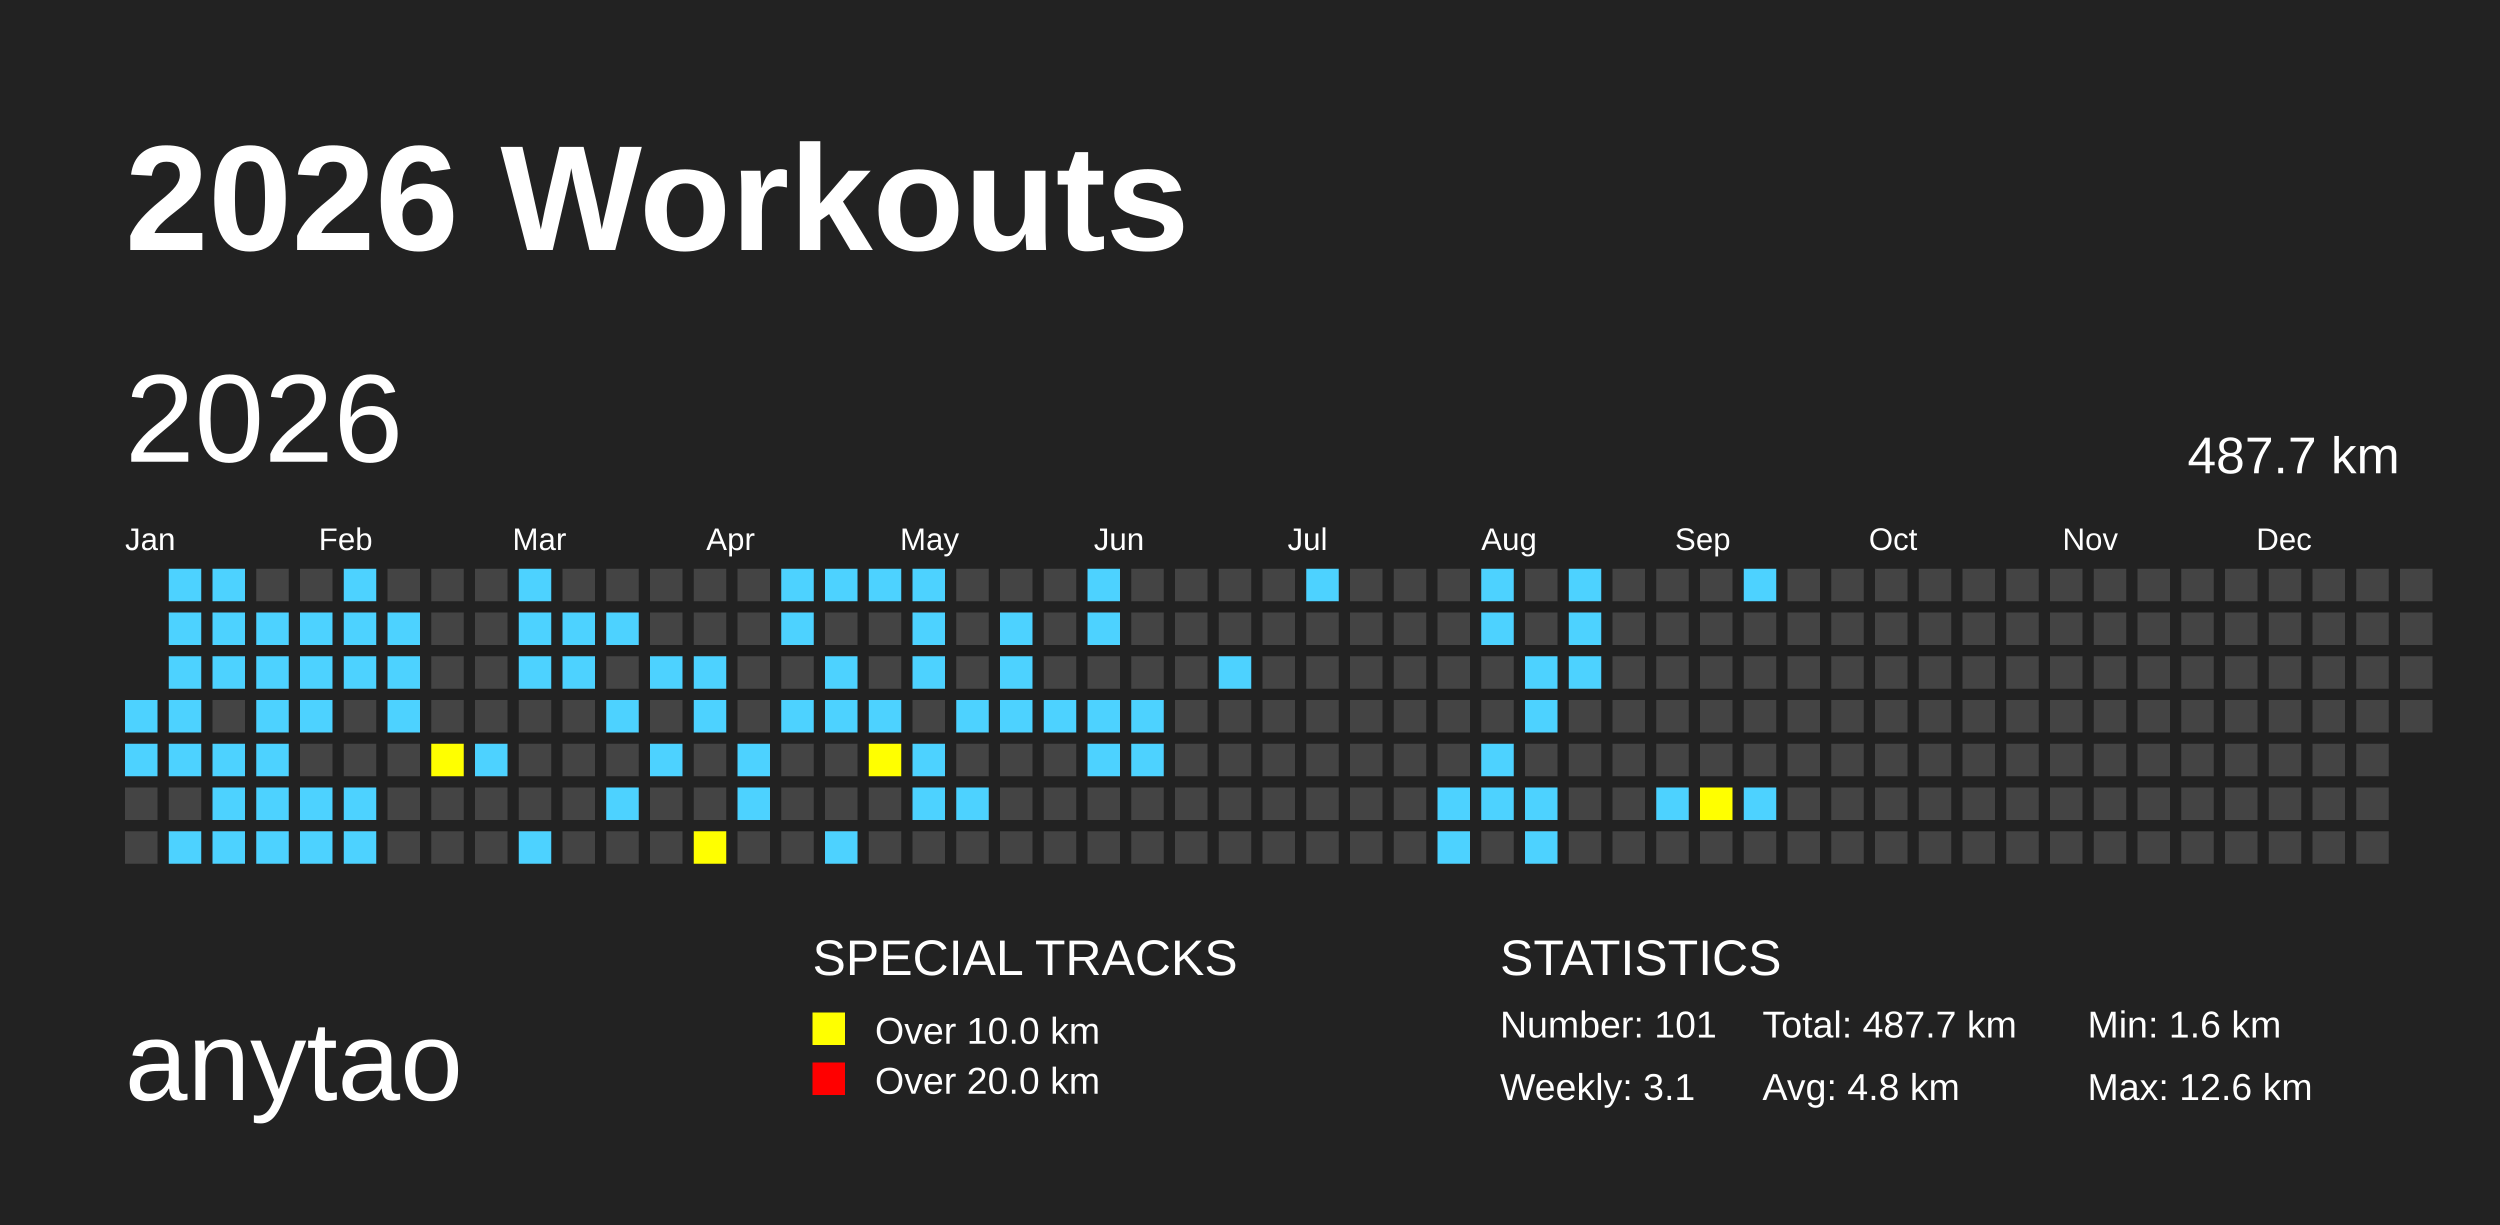
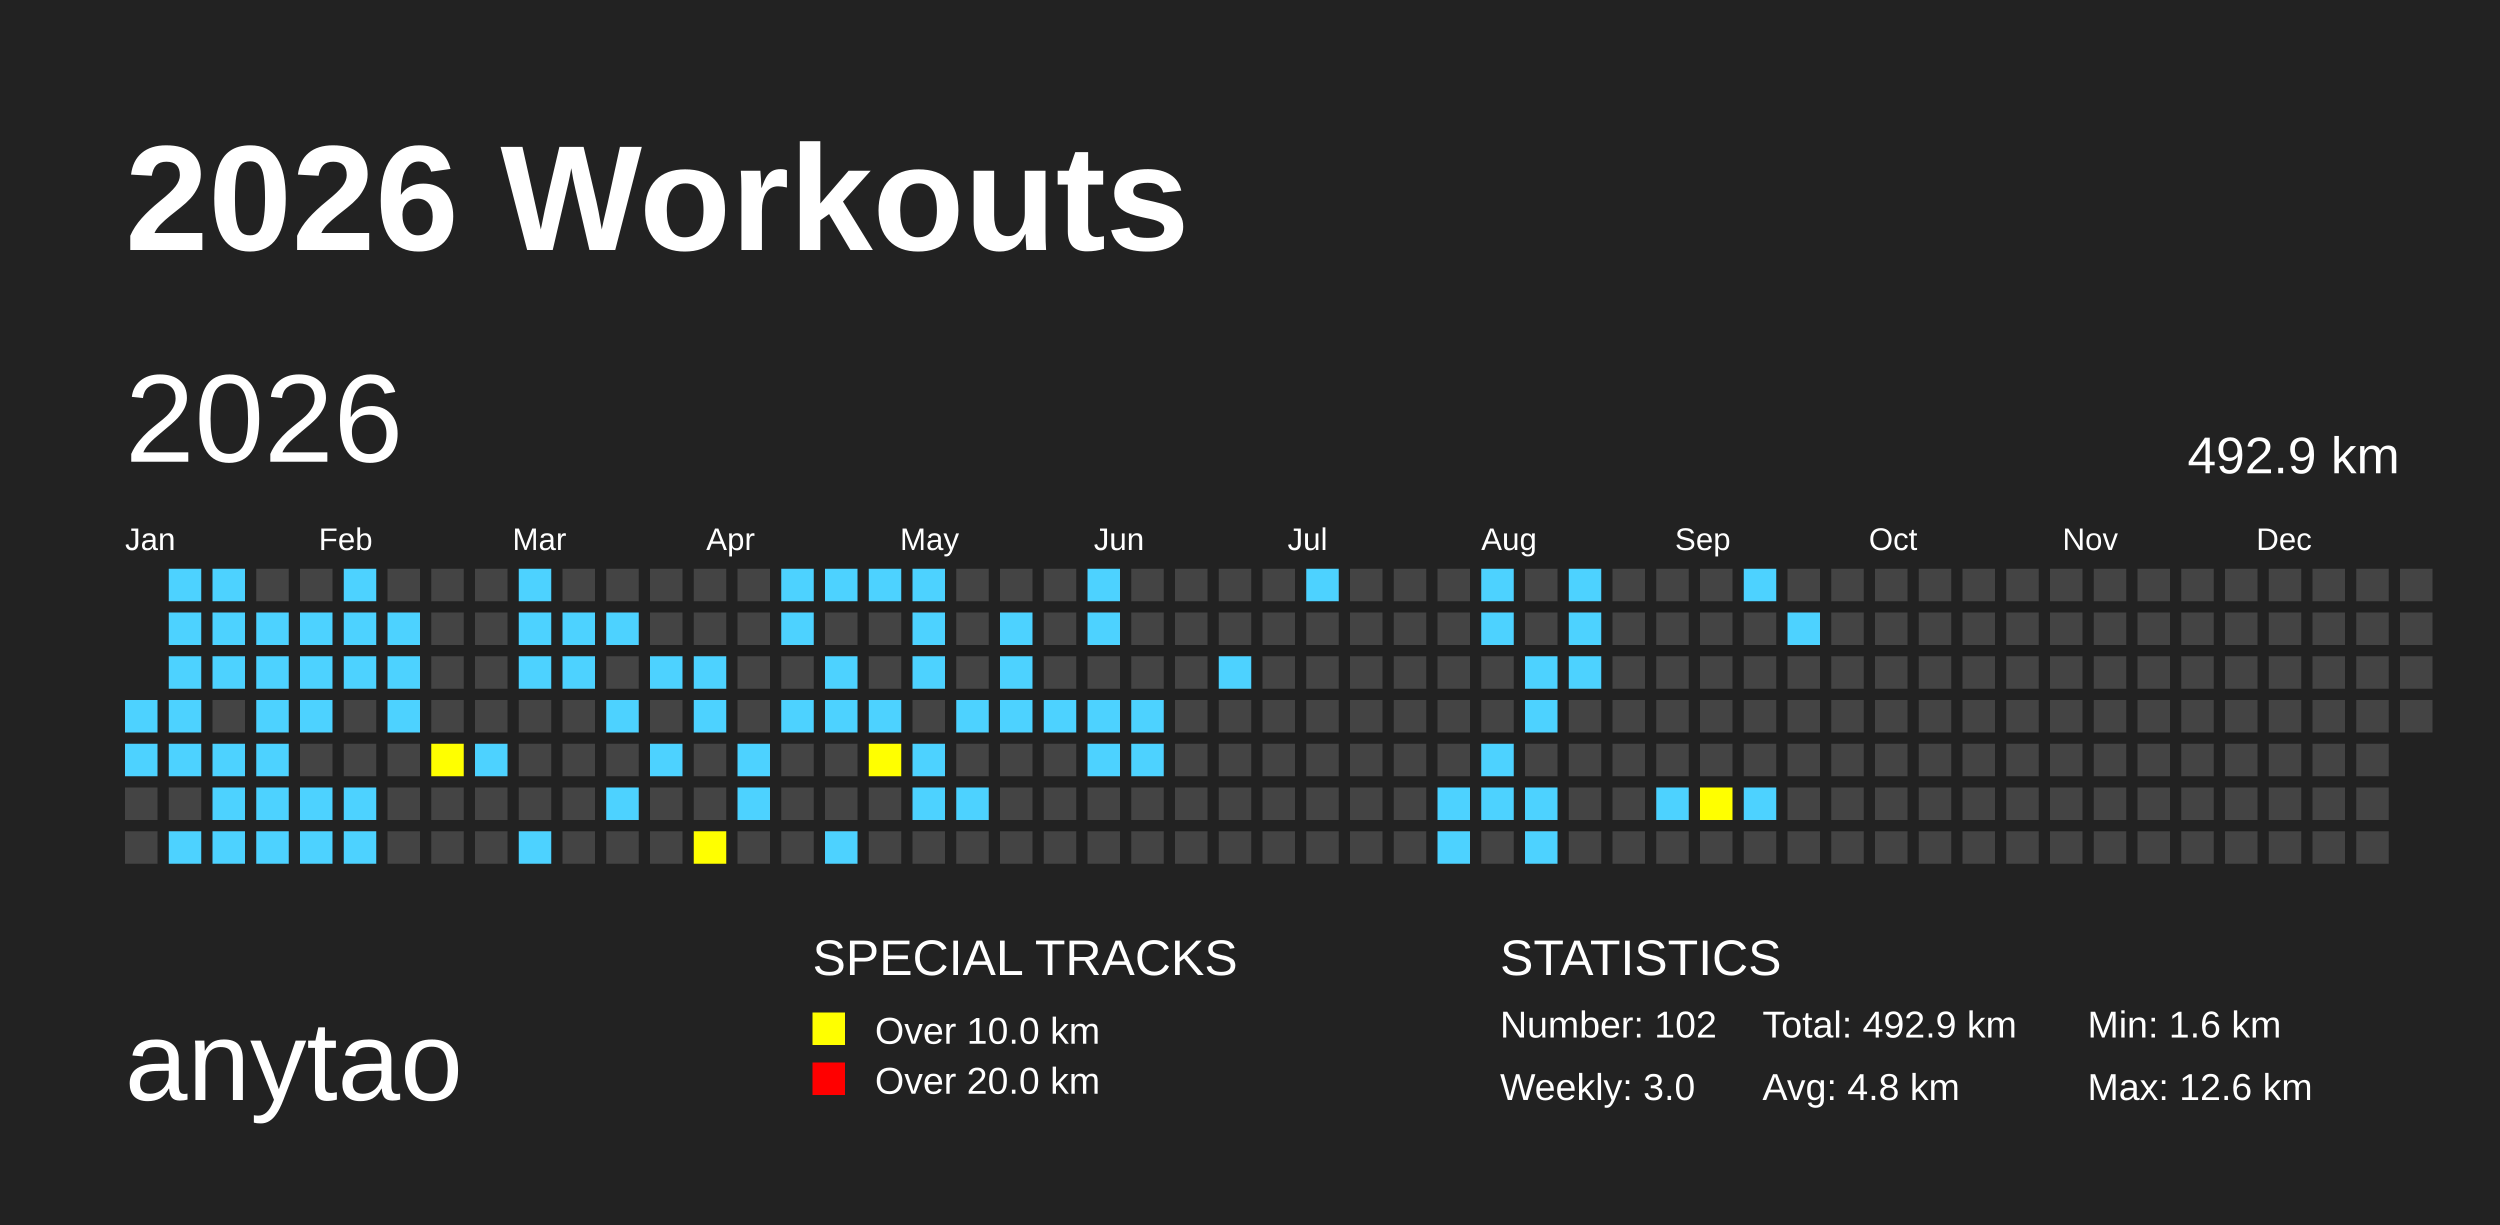
<svg xmlns="http://www.w3.org/2000/svg" baseProfile="full" height="98mm" version="1.1" viewBox="0,0,200,98" width="200mm">
  <defs>
    <pattern height="2" id="indoor-stripe" patternUnits="userSpaceOnUse" width="2">
      <line stroke="white" stroke-opacity="0.45" stroke-width="0.5" x1="0" x2="2" y1="2" y2="0" />
    </pattern>
  </defs>
  <rect fill="#222222" height="98" width="200" x="0" y="0" />
  <text fill="#FFFFFF" style="font-size:12px; font-family:Arial; font-weight:bold;" x="10" y="20">2026 Workouts</text>
  <text fill="#FFFFFF" style="font-size:9px; font-family:Arial" x="10" y="88">anytao</text>
  <text fill="#FFFFFF" style="font-size:4px; font-family:Arial" x="65" y="78">SPECIAL TRACKS</text>
  <rect fill="yellow" height="2.6" width="2.6" x="65" y="81" />
  <text fill="#FFFFFF" style="font-size:3px; font-family:Arial" x="70" y="83.5">Over 10.0 km</text>
  <rect fill="red" height="2.6" width="2.6" x="65" y="85" />
  <text fill="#FFFFFF" style="font-size:3px; font-family:Arial" x="70" y="87.5">Over 20.0 km</text>
  <text fill="#FFFFFF" style="font-size:4px; font-family:Arial" x="120" y="78">STATISTICS</text>
-   <text fill="#FFFFFF" style="font-size:3px; font-family:Arial" x="120" y="83">Number: 101</text>
-   <text fill="#FFFFFF" style="font-size:3px; font-family:Arial" x="120" y="88">Weekly: 3.1</text>
-   <text fill="#FFFFFF" style="font-size:3px; font-family:Arial" x="141" y="83">Total: 487.7 km</text>
+   <text fill="#FFFFFF" style="font-size:3px; font-family:Arial" x="120" y="83">Number: 102</text>
+   <text fill="#FFFFFF" style="font-size:3px; font-family:Arial" x="120" y="88">Weekly: 3.0</text>
+   <text fill="#FFFFFF" style="font-size:3px; font-family:Arial" x="141" y="83">Total: 492.9 km</text>
  <text fill="#FFFFFF" style="font-size:3px; font-family:Arial" x="141" y="88">Avg: 4.8 km</text>
  <text fill="#FFFFFF" style="font-size:3px; font-family:Arial" x="167" y="83">Min: 1.6 km</text>
  <text fill="#FFFFFF" style="font-size:3px; font-family:Arial" x="167" y="88">Max: 12.6 km</text>
  <text dominant-baseline="hanging" fill="#FFFFFF" style="font-size:10.0px; font-family:Arial;" x="10" y="30">2026</text>
-   <text dominant-baseline="hanging" fill="#FFFFFF" style="font-size:4.125px; font-family:Arial;" x="175" y="35">487.7 km</text>
+   <text dominant-baseline="hanging" fill="#FFFFFF" style="font-size:4.125px; font-family:Arial;" x="175" y="35">492.9 km</text>
  <text fill="#FFFFFF" style="font-size:2.5px; font-family:Arial" x="10.0" y="44">Jan</text>
  <text fill="#FFFFFF" style="font-size:2.5px; font-family:Arial" x="25.5" y="44">Feb</text>
  <text fill="#FFFFFF" style="font-size:2.5px; font-family:Arial" x="41.0" y="44">Mar</text>
  <text fill="#FFFFFF" style="font-size:2.5px; font-family:Arial" x="56.5" y="44">Apr</text>
  <text fill="#FFFFFF" style="font-size:2.5px; font-family:Arial" x="72.0" y="44">May</text>
  <text fill="#FFFFFF" style="font-size:2.5px; font-family:Arial" x="87.5" y="44">Jun</text>
  <text fill="#FFFFFF" style="font-size:2.5px; font-family:Arial" x="103.0" y="44">Jul</text>
  <text fill="#FFFFFF" style="font-size:2.5px; font-family:Arial" x="118.5" y="44">Aug</text>
  <text fill="#FFFFFF" style="font-size:2.5px; font-family:Arial" x="134.0" y="44">Sep</text>
  <text fill="#FFFFFF" style="font-size:2.5px; font-family:Arial" x="149.5" y="44">Oct</text>
  <text fill="#FFFFFF" style="font-size:2.5px; font-family:Arial" x="165.0" y="44">Nov</text>
  <text fill="#FFFFFF" style="font-size:2.5px; font-family:Arial" x="180.5" y="44">Dec</text>
  <rect fill="#4DD2FF" height="2.6" width="2.6" x="10.0" y="56.0" />
  <rect fill="#4DD2FF" height="2.6" width="2.6" x="10.0" y="59.5" />
  <rect fill="#444444" height="2.6" width="2.6" x="10.0" y="63.0" />
  <rect fill="#444444" height="2.6" width="2.6" x="10.0" y="66.5" />
  <rect fill="#4DD2FF" height="2.6" width="2.6" x="13.5" y="45.5" />
  <rect fill="#4DD2FF" height="2.6" width="2.6" x="13.5" y="49.0" />
  <rect fill="#4DD2FF" height="2.6" width="2.6" x="13.5" y="52.5" />
  <rect fill="#4DD2FF" height="2.6" width="2.6" x="13.5" y="56.0" />
  <rect fill="#4DD2FF" height="2.6" width="2.6" x="13.5" y="59.5" />
  <rect fill="#444444" height="2.6" width="2.6" x="13.5" y="63.0" />
  <rect fill="#4DD2FF" height="2.6" width="2.6" x="13.5" y="66.5" />
  <rect fill="#4DD2FF" height="2.6" width="2.6" x="17.0" y="45.5" />
  <rect fill="#4DD2FF" height="2.6" width="2.6" x="17.0" y="49.0" />
  <rect fill="#4DD2FF" height="2.6" width="2.6" x="17.0" y="52.5" />
  <rect fill="#444444" height="2.6" width="2.6" x="17.0" y="56.0" />
  <rect fill="#4DD2FF" height="2.6" width="2.6" x="17.0" y="59.5" />
  <rect fill="#4DD2FF" height="2.6" width="2.6" x="17.0" y="63.0" />
  <rect fill="#4DD2FF" height="2.6" width="2.6" x="17.0" y="66.5" />
  <rect fill="#444444" height="2.6" width="2.6" x="20.5" y="45.5" />
  <rect fill="#4DD2FF" height="2.6" width="2.6" x="20.5" y="49.0" />
  <rect fill="#4DD2FF" height="2.6" width="2.6" x="20.5" y="52.5" />
  <rect fill="#4DD2FF" height="2.6" width="2.6" x="20.5" y="56.0" />
  <rect fill="#4DD2FF" height="2.6" width="2.6" x="20.5" y="59.5" />
  <rect fill="#4DD2FF" height="2.6" width="2.6" x="20.5" y="63.0" />
  <rect fill="#4DD2FF" height="2.6" width="2.6" x="20.5" y="66.5" />
  <rect fill="#444444" height="2.6" width="2.6" x="24.0" y="45.5" />
  <rect fill="#4DD2FF" height="2.6" width="2.6" x="24.0" y="49.0" />
  <rect fill="#4DD2FF" height="2.6" width="2.6" x="24.0" y="52.5" />
  <rect fill="#4DD2FF" height="2.6" width="2.6" x="24.0" y="56.0" />
  <rect fill="#444444" height="2.6" width="2.6" x="24.0" y="59.5" />
  <rect fill="#4DD2FF" height="2.6" width="2.6" x="24.0" y="63.0" />
  <rect fill="#4DD2FF" height="2.6" width="2.6" x="24.0" y="66.5" />
  <rect fill="#4DD2FF" height="2.6" width="2.6" x="27.5" y="45.5" />
  <rect fill="#4DD2FF" height="2.6" width="2.6" x="27.5" y="49.0" />
  <rect fill="#4DD2FF" height="2.6" width="2.6" x="27.5" y="52.5" />
  <rect fill="#444444" height="2.6" width="2.6" x="27.5" y="56.0" />
  <rect fill="#444444" height="2.6" width="2.6" x="27.5" y="59.5" />
  <rect fill="#4DD2FF" height="2.6" width="2.6" x="27.5" y="63.0" />
  <rect fill="#4DD2FF" height="2.6" width="2.6" x="27.5" y="66.5" />
  <rect fill="#444444" height="2.6" width="2.6" x="31.0" y="45.5" />
  <rect fill="#4DD2FF" height="2.6" width="2.6" x="31.0" y="49.0" />
  <rect fill="#4DD2FF" height="2.6" width="2.6" x="31.0" y="52.5" />
  <rect fill="#4DD2FF" height="2.6" width="2.6" x="31.0" y="56.0" />
  <rect fill="#444444" height="2.6" width="2.6" x="31.0" y="59.5" />
  <rect fill="#444444" height="2.6" width="2.6" x="31.0" y="63.0" />
  <rect fill="#444444" height="2.6" width="2.6" x="31.0" y="66.5" />
  <rect fill="#444444" height="2.6" width="2.6" x="34.5" y="45.5" />
  <rect fill="#444444" height="2.6" width="2.6" x="34.5" y="49.0" />
  <rect fill="#444444" height="2.6" width="2.6" x="34.5" y="52.5" />
  <rect fill="#444444" height="2.6" width="2.6" x="34.5" y="56.0" />
  <rect fill="yellow" height="2.6" width="2.6" x="34.5" y="59.5" />
  <rect fill="#444444" height="2.6" width="2.6" x="34.5" y="63.0" />
  <rect fill="#444444" height="2.6" width="2.6" x="34.5" y="66.5" />
  <rect fill="#444444" height="2.6" width="2.6" x="38.0" y="45.5" />
  <rect fill="#444444" height="2.6" width="2.6" x="38.0" y="49.0" />
  <rect fill="#444444" height="2.6" width="2.6" x="38.0" y="52.5" />
  <rect fill="#444444" height="2.6" width="2.6" x="38.0" y="56.0" />
  <rect fill="#4DD2FF" height="2.6" width="2.6" x="38.0" y="59.5" />
  <rect fill="#444444" height="2.6" width="2.6" x="38.0" y="63.0" />
  <rect fill="#444444" height="2.6" width="2.6" x="38.0" y="66.5" />
  <rect fill="#4DD2FF" height="2.6" width="2.6" x="41.5" y="45.5" />
  <rect fill="#4DD2FF" height="2.6" width="2.6" x="41.5" y="49.0" />
  <rect fill="#4DD2FF" height="2.6" width="2.6" x="41.5" y="52.5" />
  <rect fill="#444444" height="2.6" width="2.6" x="41.5" y="56.0" />
  <rect fill="#444444" height="2.6" width="2.6" x="41.5" y="59.5" />
  <rect fill="#444444" height="2.6" width="2.6" x="41.5" y="63.0" />
  <rect fill="#4DD2FF" height="2.6" width="2.6" x="41.5" y="66.5" />
  <rect fill="#444444" height="2.6" width="2.6" x="45.0" y="45.5" />
  <rect fill="#4DD2FF" height="2.6" width="2.6" x="45.0" y="49.0" />
  <rect fill="#4DD2FF" height="2.6" width="2.6" x="45.0" y="52.5" />
  <rect fill="#444444" height="2.6" width="2.6" x="45.0" y="56.0" />
  <rect fill="#444444" height="2.6" width="2.6" x="45.0" y="59.5" />
  <rect fill="#444444" height="2.6" width="2.6" x="45.0" y="63.0" />
  <rect fill="#444444" height="2.6" width="2.6" x="45.0" y="66.5" />
  <rect fill="#444444" height="2.6" width="2.6" x="48.5" y="45.5" />
  <rect fill="#4DD2FF" height="2.6" width="2.6" x="48.5" y="49.0" />
  <rect fill="#444444" height="2.6" width="2.6" x="48.5" y="52.5" />
  <rect fill="#4DD2FF" height="2.6" width="2.6" x="48.5" y="56.0" />
  <rect fill="#444444" height="2.6" width="2.6" x="48.5" y="59.5" />
  <rect fill="#4DD2FF" height="2.6" width="2.6" x="48.5" y="63.0" />
  <rect fill="#444444" height="2.6" width="2.6" x="48.5" y="66.5" />
  <rect fill="#444444" height="2.6" width="2.6" x="52.0" y="45.5" />
  <rect fill="#444444" height="2.6" width="2.6" x="52.0" y="49.0" />
  <rect fill="#4DD2FF" height="2.6" width="2.6" x="52.0" y="52.5" />
  <rect fill="#444444" height="2.6" width="2.6" x="52.0" y="56.0" />
  <rect fill="#4DD2FF" height="2.6" width="2.6" x="52.0" y="59.5" />
  <rect fill="#444444" height="2.6" width="2.6" x="52.0" y="63.0" />
  <rect fill="#444444" height="2.6" width="2.6" x="52.0" y="66.5" />
  <rect fill="#444444" height="2.6" width="2.6" x="55.5" y="45.5" />
  <rect fill="#444444" height="2.6" width="2.6" x="55.5" y="49.0" />
  <rect fill="#4DD2FF" height="2.6" width="2.6" x="55.5" y="52.5" />
  <rect fill="#4DD2FF" height="2.6" width="2.6" x="55.5" y="56.0" />
  <rect fill="#444444" height="2.6" width="2.6" x="55.5" y="59.5" />
  <rect fill="#444444" height="2.6" width="2.6" x="55.5" y="63.0" />
  <rect fill="yellow" height="2.6" width="2.6" x="55.5" y="66.5" />
  <rect fill="#444444" height="2.6" width="2.6" x="59.0" y="45.5" />
  <rect fill="#444444" height="2.6" width="2.6" x="59.0" y="49.0" />
  <rect fill="#444444" height="2.6" width="2.6" x="59.0" y="52.5" />
  <rect fill="#444444" height="2.6" width="2.6" x="59.0" y="56.0" />
  <rect fill="#4DD2FF" height="2.6" width="2.6" x="59.0" y="59.5" />
  <rect fill="#4DD2FF" height="2.6" width="2.6" x="59.0" y="63.0" />
  <rect fill="#444444" height="2.6" width="2.6" x="59.0" y="66.5" />
  <rect fill="#4DD2FF" height="2.6" width="2.6" x="62.5" y="45.5" />
  <rect fill="#4DD2FF" height="2.6" width="2.6" x="62.5" y="49.0" />
  <rect fill="#444444" height="2.6" width="2.6" x="62.5" y="52.5" />
  <rect fill="#4DD2FF" height="2.6" width="2.6" x="62.5" y="56.0" />
  <rect fill="#444444" height="2.6" width="2.6" x="62.5" y="59.5" />
  <rect fill="#444444" height="2.6" width="2.6" x="62.5" y="63.0" />
  <rect fill="#444444" height="2.6" width="2.6" x="62.5" y="66.5" />
  <rect fill="#4DD2FF" height="2.6" width="2.6" x="66.0" y="45.5" />
  <rect fill="#444444" height="2.6" width="2.6" x="66.0" y="49.0" />
  <rect fill="#4DD2FF" height="2.6" width="2.6" x="66.0" y="52.5" />
  <rect fill="#4DD2FF" height="2.6" width="2.6" x="66.0" y="56.0" />
  <rect fill="#444444" height="2.6" width="2.6" x="66.0" y="59.5" />
  <rect fill="#444444" height="2.6" width="2.6" x="66.0" y="63.0" />
  <rect fill="#4DD2FF" height="2.6" width="2.6" x="66.0" y="66.5" />
  <rect fill="#4DD2FF" height="2.6" width="2.6" x="69.5" y="45.5" />
  <rect fill="#444444" height="2.6" width="2.6" x="69.5" y="49.0" />
  <rect fill="#444444" height="2.6" width="2.6" x="69.5" y="52.5" />
  <rect fill="#4DD2FF" height="2.6" width="2.6" x="69.5" y="56.0" />
  <rect fill="yellow" height="2.6" width="2.6" x="69.5" y="59.5" />
  <rect fill="#444444" height="2.6" width="2.6" x="69.5" y="63.0" />
  <rect fill="#444444" height="2.6" width="2.6" x="69.5" y="66.5" />
  <rect fill="#4DD2FF" height="2.6" width="2.6" x="73.0" y="45.5" />
  <rect fill="#4DD2FF" height="2.6" width="2.6" x="73.0" y="49.0" />
  <rect fill="#4DD2FF" height="2.6" width="2.6" x="73.0" y="52.5" />
  <rect fill="#444444" height="2.6" width="2.6" x="73.0" y="56.0" />
  <rect fill="#4DD2FF" height="2.6" width="2.6" x="73.0" y="59.5" />
  <rect fill="#4DD2FF" height="2.6" width="2.6" x="73.0" y="63.0" />
  <rect fill="#444444" height="2.6" width="2.6" x="73.0" y="66.5" />
  <rect fill="#444444" height="2.6" width="2.6" x="76.5" y="45.5" />
  <rect fill="#444444" height="2.6" width="2.6" x="76.5" y="49.0" />
  <rect fill="#444444" height="2.6" width="2.6" x="76.5" y="52.5" />
  <rect fill="#4DD2FF" height="2.6" width="2.6" x="76.5" y="56.0" />
  <rect fill="#444444" height="2.6" width="2.6" x="76.5" y="59.5" />
  <rect fill="#4DD2FF" height="2.6" width="2.6" x="76.5" y="63.0" />
  <rect fill="#444444" height="2.6" width="2.6" x="76.5" y="66.5" />
  <rect fill="#444444" height="2.6" width="2.6" x="80.0" y="45.5" />
  <rect fill="#4DD2FF" height="2.6" width="2.6" x="80.0" y="49.0" />
  <rect fill="#4DD2FF" height="2.6" width="2.6" x="80.0" y="52.5" />
  <rect fill="#4DD2FF" height="2.6" width="2.6" x="80.0" y="56.0" />
  <rect fill="#444444" height="2.6" width="2.6" x="80.0" y="59.5" />
  <rect fill="#444444" height="2.6" width="2.6" x="80.0" y="63.0" />
  <rect fill="#444444" height="2.6" width="2.6" x="80.0" y="66.5" />
  <rect fill="#444444" height="2.6" width="2.6" x="83.5" y="45.5" />
  <rect fill="#444444" height="2.6" width="2.6" x="83.5" y="49.0" />
  <rect fill="#444444" height="2.6" width="2.6" x="83.5" y="52.5" />
  <rect fill="#4DD2FF" height="2.6" width="2.6" x="83.5" y="56.0" />
  <rect fill="#444444" height="2.6" width="2.6" x="83.5" y="59.5" />
  <rect fill="#444444" height="2.6" width="2.6" x="83.5" y="63.0" />
  <rect fill="#444444" height="2.6" width="2.6" x="83.5" y="66.5" />
  <rect fill="#4DD2FF" height="2.6" width="2.6" x="87.0" y="45.5" />
  <rect fill="#4DD2FF" height="2.6" width="2.6" x="87.0" y="49.0" />
  <rect fill="#444444" height="2.6" width="2.6" x="87.0" y="52.5" />
  <rect fill="#4DD2FF" height="2.6" width="2.6" x="87.0" y="56.0" />
  <rect fill="#4DD2FF" height="2.6" width="2.6" x="87.0" y="59.5" />
  <rect fill="#444444" height="2.6" width="2.6" x="87.0" y="63.0" />
  <rect fill="#444444" height="2.6" width="2.6" x="87.0" y="66.5" />
  <rect fill="#444444" height="2.6" width="2.6" x="90.5" y="45.5" />
  <rect fill="#444444" height="2.6" width="2.6" x="90.5" y="49.0" />
  <rect fill="#444444" height="2.6" width="2.6" x="90.5" y="52.5" />
  <rect fill="#4DD2FF" height="2.6" width="2.6" x="90.5" y="56.0" />
  <rect fill="#4DD2FF" height="2.6" width="2.6" x="90.5" y="59.5" />
  <rect fill="#444444" height="2.6" width="2.6" x="90.5" y="63.0" />
  <rect fill="#444444" height="2.6" width="2.6" x="90.5" y="66.5" />
  <rect fill="#444444" height="2.6" width="2.6" x="94.0" y="45.5" />
  <rect fill="#444444" height="2.6" width="2.6" x="94.0" y="49.0" />
  <rect fill="#444444" height="2.6" width="2.6" x="94.0" y="52.5" />
  <rect fill="#444444" height="2.6" width="2.6" x="94.0" y="56.0" />
  <rect fill="#444444" height="2.6" width="2.6" x="94.0" y="59.5" />
  <rect fill="#444444" height="2.6" width="2.6" x="94.0" y="63.0" />
  <rect fill="#444444" height="2.6" width="2.6" x="94.0" y="66.5" />
  <rect fill="#444444" height="2.6" width="2.6" x="97.5" y="45.5" />
  <rect fill="#444444" height="2.6" width="2.6" x="97.5" y="49.0" />
  <rect fill="#4DD2FF" height="2.6" width="2.6" x="97.5" y="52.5" />
  <rect fill="#444444" height="2.6" width="2.6" x="97.5" y="56.0" />
  <rect fill="#444444" height="2.6" width="2.6" x="97.5" y="59.5" />
  <rect fill="#444444" height="2.6" width="2.6" x="97.5" y="63.0" />
  <rect fill="#444444" height="2.6" width="2.6" x="97.5" y="66.5" />
  <rect fill="#444444" height="2.6" width="2.6" x="101.0" y="45.5" />
  <rect fill="#444444" height="2.6" width="2.6" x="101.0" y="49.0" />
  <rect fill="#444444" height="2.6" width="2.6" x="101.0" y="52.5" />
  <rect fill="#444444" height="2.6" width="2.6" x="101.0" y="56.0" />
  <rect fill="#444444" height="2.6" width="2.6" x="101.0" y="59.5" />
  <rect fill="#444444" height="2.6" width="2.6" x="101.0" y="63.0" />
  <rect fill="#444444" height="2.6" width="2.6" x="101.0" y="66.5" />
  <rect fill="#4DD2FF" height="2.6" width="2.6" x="104.5" y="45.5" />
  <rect fill="#444444" height="2.6" width="2.6" x="104.5" y="49.0" />
  <rect fill="#444444" height="2.6" width="2.6" x="104.5" y="52.5" />
  <rect fill="#444444" height="2.6" width="2.6" x="104.5" y="56.0" />
  <rect fill="#444444" height="2.6" width="2.6" x="104.5" y="59.5" />
  <rect fill="#444444" height="2.6" width="2.6" x="104.5" y="63.0" />
  <rect fill="#444444" height="2.6" width="2.6" x="104.5" y="66.5" />
  <rect fill="#444444" height="2.6" width="2.6" x="108.0" y="45.5" />
  <rect fill="#444444" height="2.6" width="2.6" x="108.0" y="49.0" />
  <rect fill="#444444" height="2.6" width="2.6" x="108.0" y="52.5" />
  <rect fill="#444444" height="2.6" width="2.6" x="108.0" y="56.0" />
  <rect fill="#444444" height="2.6" width="2.6" x="108.0" y="59.5" />
  <rect fill="#444444" height="2.6" width="2.6" x="108.0" y="63.0" />
  <rect fill="#444444" height="2.6" width="2.6" x="108.0" y="66.5" />
  <rect fill="#444444" height="2.6" width="2.6" x="111.5" y="45.5" />
  <rect fill="#444444" height="2.6" width="2.6" x="111.5" y="49.0" />
  <rect fill="#444444" height="2.6" width="2.6" x="111.5" y="52.5" />
  <rect fill="#444444" height="2.6" width="2.6" x="111.5" y="56.0" />
  <rect fill="#444444" height="2.6" width="2.6" x="111.5" y="59.5" />
  <rect fill="#444444" height="2.6" width="2.6" x="111.5" y="63.0" />
  <rect fill="#444444" height="2.6" width="2.6" x="111.5" y="66.5" />
  <rect fill="#444444" height="2.6" width="2.6" x="115.0" y="45.5" />
  <rect fill="#444444" height="2.6" width="2.6" x="115.0" y="49.0" />
  <rect fill="#444444" height="2.6" width="2.6" x="115.0" y="52.5" />
  <rect fill="#444444" height="2.6" width="2.6" x="115.0" y="56.0" />
  <rect fill="#444444" height="2.6" width="2.6" x="115.0" y="59.5" />
  <rect fill="#4DD2FF" height="2.6" width="2.6" x="115.0" y="63.0" />
  <rect fill="#4DD2FF" height="2.6" width="2.6" x="115.0" y="66.5" />
  <rect fill="#4DD2FF" height="2.6" width="2.6" x="118.5" y="45.5" />
  <rect fill="#4DD2FF" height="2.6" width="2.6" x="118.5" y="49.0" />
  <rect fill="#444444" height="2.6" width="2.6" x="118.5" y="52.5" />
  <rect fill="#444444" height="2.6" width="2.6" x="118.5" y="56.0" />
  <rect fill="#4DD2FF" height="2.6" width="2.6" x="118.5" y="59.5" />
  <rect fill="#4DD2FF" height="2.6" width="2.6" x="118.5" y="63.0" />
  <rect fill="#444444" height="2.6" width="2.6" x="118.5" y="66.5" />
  <rect fill="#444444" height="2.6" width="2.6" x="122.0" y="45.5" />
  <rect fill="#444444" height="2.6" width="2.6" x="122.0" y="49.0" />
  <rect fill="#4DD2FF" height="2.6" width="2.6" x="122.0" y="52.5" />
  <rect fill="#4DD2FF" height="2.6" width="2.6" x="122.0" y="56.0" />
  <rect fill="#444444" height="2.6" width="2.6" x="122.0" y="59.5" />
  <rect fill="#4DD2FF" height="2.6" width="2.6" x="122.0" y="63.0" />
  <rect fill="#4DD2FF" height="2.6" width="2.6" x="122.0" y="66.5" />
  <rect fill="#4DD2FF" height="2.6" width="2.6" x="125.5" y="45.5" />
  <rect fill="#4DD2FF" height="2.6" width="2.6" x="125.5" y="49.0" />
  <rect fill="#4DD2FF" height="2.6" width="2.6" x="125.5" y="52.5" />
  <rect fill="#444444" height="2.6" width="2.6" x="125.5" y="56.0" />
  <rect fill="#444444" height="2.6" width="2.6" x="125.5" y="59.5" />
  <rect fill="#444444" height="2.6" width="2.6" x="125.5" y="63.0" />
  <rect fill="#444444" height="2.6" width="2.6" x="125.5" y="66.5" />
  <rect fill="#444444" height="2.6" width="2.6" x="129.0" y="45.5" />
  <rect fill="#444444" height="2.6" width="2.6" x="129.0" y="49.0" />
  <rect fill="#444444" height="2.6" width="2.6" x="129.0" y="52.5" />
  <rect fill="#444444" height="2.6" width="2.6" x="129.0" y="56.0" />
  <rect fill="#444444" height="2.6" width="2.6" x="129.0" y="59.5" />
  <rect fill="#444444" height="2.6" width="2.6" x="129.0" y="63.0" />
  <rect fill="#444444" height="2.6" width="2.6" x="129.0" y="66.5" />
  <rect fill="#444444" height="2.6" width="2.6" x="132.5" y="45.5" />
  <rect fill="#444444" height="2.6" width="2.6" x="132.5" y="49.0" />
  <rect fill="#444444" height="2.6" width="2.6" x="132.5" y="52.5" />
  <rect fill="#444444" height="2.6" width="2.6" x="132.5" y="56.0" />
  <rect fill="#444444" height="2.6" width="2.6" x="132.5" y="59.5" />
  <rect fill="#4DD2FF" height="2.6" width="2.6" x="132.5" y="63.0" />
  <rect fill="#444444" height="2.6" width="2.6" x="132.5" y="66.5" />
  <rect fill="#444444" height="2.6" width="2.6" x="136.0" y="45.5" />
  <rect fill="#444444" height="2.6" width="2.6" x="136.0" y="49.0" />
  <rect fill="#444444" height="2.6" width="2.6" x="136.0" y="52.5" />
  <rect fill="#444444" height="2.6" width="2.6" x="136.0" y="56.0" />
  <rect fill="#444444" height="2.6" width="2.6" x="136.0" y="59.5" />
  <rect fill="yellow" height="2.6" width="2.6" x="136.0" y="63.0" />
  <rect fill="#444444" height="2.6" width="2.6" x="136.0" y="66.5" />
  <rect fill="#4DD2FF" height="2.6" width="2.6" x="139.5" y="45.5" />
  <rect fill="#444444" height="2.6" width="2.6" x="139.5" y="49.0" />
  <rect fill="#444444" height="2.6" width="2.6" x="139.5" y="52.5" />
  <rect fill="#444444" height="2.6" width="2.6" x="139.5" y="56.0" />
  <rect fill="#444444" height="2.6" width="2.6" x="139.5" y="59.5" />
  <rect fill="#4DD2FF" height="2.6" width="2.6" x="139.5" y="63.0" />
  <rect fill="#444444" height="2.6" width="2.6" x="139.5" y="66.5" />
  <rect fill="#444444" height="2.6" width="2.6" x="143.0" y="45.5" />
-   <rect fill="#444444" height="2.6" width="2.6" x="143.0" y="49.0" />
+   <rect fill="#4DD2FF" height="2.6" width="2.6" x="143.0" y="49.0" />
  <rect fill="#444444" height="2.6" width="2.6" x="143.0" y="52.5" />
  <rect fill="#444444" height="2.6" width="2.6" x="143.0" y="56.0" />
  <rect fill="#444444" height="2.6" width="2.6" x="143.0" y="59.5" />
  <rect fill="#444444" height="2.6" width="2.6" x="143.0" y="63.0" />
  <rect fill="#444444" height="2.6" width="2.6" x="143.0" y="66.5" />
  <rect fill="#444444" height="2.6" width="2.6" x="146.5" y="45.5" />
  <rect fill="#444444" height="2.6" width="2.6" x="146.5" y="49.0" />
  <rect fill="#444444" height="2.6" width="2.6" x="146.5" y="52.5" />
  <rect fill="#444444" height="2.6" width="2.6" x="146.5" y="56.0" />
  <rect fill="#444444" height="2.6" width="2.6" x="146.5" y="59.5" />
  <rect fill="#444444" height="2.6" width="2.6" x="146.5" y="63.0" />
  <rect fill="#444444" height="2.6" width="2.6" x="146.5" y="66.5" />
  <rect fill="#444444" height="2.6" width="2.6" x="150.0" y="45.5" />
  <rect fill="#444444" height="2.6" width="2.6" x="150.0" y="49.0" />
  <rect fill="#444444" height="2.6" width="2.6" x="150.0" y="52.5" />
  <rect fill="#444444" height="2.6" width="2.6" x="150.0" y="56.0" />
  <rect fill="#444444" height="2.6" width="2.6" x="150.0" y="59.5" />
  <rect fill="#444444" height="2.6" width="2.6" x="150.0" y="63.0" />
  <rect fill="#444444" height="2.6" width="2.6" x="150.0" y="66.5" />
  <rect fill="#444444" height="2.6" width="2.6" x="153.5" y="45.5" />
  <rect fill="#444444" height="2.6" width="2.6" x="153.5" y="49.0" />
  <rect fill="#444444" height="2.6" width="2.6" x="153.5" y="52.5" />
  <rect fill="#444444" height="2.6" width="2.6" x="153.5" y="56.0" />
  <rect fill="#444444" height="2.6" width="2.6" x="153.5" y="59.5" />
  <rect fill="#444444" height="2.6" width="2.6" x="153.5" y="63.0" />
  <rect fill="#444444" height="2.6" width="2.6" x="153.5" y="66.5" />
  <rect fill="#444444" height="2.6" width="2.6" x="157.0" y="45.5" />
  <rect fill="#444444" height="2.6" width="2.6" x="157.0" y="49.0" />
  <rect fill="#444444" height="2.6" width="2.6" x="157.0" y="52.5" />
  <rect fill="#444444" height="2.6" width="2.6" x="157.0" y="56.0" />
  <rect fill="#444444" height="2.6" width="2.6" x="157.0" y="59.5" />
  <rect fill="#444444" height="2.6" width="2.6" x="157.0" y="63.0" />
  <rect fill="#444444" height="2.6" width="2.6" x="157.0" y="66.5" />
  <rect fill="#444444" height="2.6" width="2.6" x="160.5" y="45.5" />
  <rect fill="#444444" height="2.6" width="2.6" x="160.5" y="49.0" />
  <rect fill="#444444" height="2.6" width="2.6" x="160.5" y="52.5" />
  <rect fill="#444444" height="2.6" width="2.6" x="160.5" y="56.0" />
  <rect fill="#444444" height="2.6" width="2.6" x="160.5" y="59.5" />
  <rect fill="#444444" height="2.6" width="2.6" x="160.5" y="63.0" />
  <rect fill="#444444" height="2.6" width="2.6" x="160.5" y="66.5" />
  <rect fill="#444444" height="2.6" width="2.6" x="164.0" y="45.5" />
  <rect fill="#444444" height="2.6" width="2.6" x="164.0" y="49.0" />
  <rect fill="#444444" height="2.6" width="2.6" x="164.0" y="52.5" />
  <rect fill="#444444" height="2.6" width="2.6" x="164.0" y="56.0" />
  <rect fill="#444444" height="2.6" width="2.6" x="164.0" y="59.5" />
  <rect fill="#444444" height="2.6" width="2.6" x="164.0" y="63.0" />
  <rect fill="#444444" height="2.6" width="2.6" x="164.0" y="66.5" />
  <rect fill="#444444" height="2.6" width="2.6" x="167.5" y="45.5" />
  <rect fill="#444444" height="2.6" width="2.6" x="167.5" y="49.0" />
  <rect fill="#444444" height="2.6" width="2.6" x="167.5" y="52.5" />
  <rect fill="#444444" height="2.6" width="2.6" x="167.5" y="56.0" />
  <rect fill="#444444" height="2.6" width="2.6" x="167.5" y="59.5" />
  <rect fill="#444444" height="2.6" width="2.6" x="167.5" y="63.0" />
  <rect fill="#444444" height="2.6" width="2.6" x="167.5" y="66.5" />
  <rect fill="#444444" height="2.6" width="2.6" x="171.0" y="45.5" />
  <rect fill="#444444" height="2.6" width="2.6" x="171.0" y="49.0" />
  <rect fill="#444444" height="2.6" width="2.6" x="171.0" y="52.5" />
  <rect fill="#444444" height="2.6" width="2.6" x="171.0" y="56.0" />
  <rect fill="#444444" height="2.6" width="2.6" x="171.0" y="59.5" />
  <rect fill="#444444" height="2.6" width="2.6" x="171.0" y="63.0" />
  <rect fill="#444444" height="2.6" width="2.6" x="171.0" y="66.5" />
  <rect fill="#444444" height="2.6" width="2.6" x="174.5" y="45.5" />
  <rect fill="#444444" height="2.6" width="2.6" x="174.5" y="49.0" />
  <rect fill="#444444" height="2.6" width="2.6" x="174.5" y="52.5" />
  <rect fill="#444444" height="2.6" width="2.6" x="174.5" y="56.0" />
  <rect fill="#444444" height="2.6" width="2.6" x="174.5" y="59.5" />
  <rect fill="#444444" height="2.6" width="2.6" x="174.5" y="63.0" />
  <rect fill="#444444" height="2.6" width="2.6" x="174.5" y="66.5" />
  <rect fill="#444444" height="2.6" width="2.6" x="178.0" y="45.5" />
  <rect fill="#444444" height="2.6" width="2.6" x="178.0" y="49.0" />
  <rect fill="#444444" height="2.6" width="2.6" x="178.0" y="52.5" />
  <rect fill="#444444" height="2.6" width="2.6" x="178.0" y="56.0" />
  <rect fill="#444444" height="2.6" width="2.6" x="178.0" y="59.5" />
  <rect fill="#444444" height="2.6" width="2.6" x="178.0" y="63.0" />
  <rect fill="#444444" height="2.6" width="2.6" x="178.0" y="66.5" />
  <rect fill="#444444" height="2.6" width="2.6" x="181.5" y="45.5" />
  <rect fill="#444444" height="2.6" width="2.6" x="181.5" y="49.0" />
  <rect fill="#444444" height="2.6" width="2.6" x="181.5" y="52.5" />
  <rect fill="#444444" height="2.6" width="2.6" x="181.5" y="56.0" />
  <rect fill="#444444" height="2.6" width="2.6" x="181.5" y="59.5" />
  <rect fill="#444444" height="2.6" width="2.6" x="181.5" y="63.0" />
  <rect fill="#444444" height="2.6" width="2.6" x="181.5" y="66.5" />
  <rect fill="#444444" height="2.6" width="2.6" x="185.0" y="45.5" />
  <rect fill="#444444" height="2.6" width="2.6" x="185.0" y="49.0" />
  <rect fill="#444444" height="2.6" width="2.6" x="185.0" y="52.5" />
  <rect fill="#444444" height="2.6" width="2.6" x="185.0" y="56.0" />
  <rect fill="#444444" height="2.6" width="2.6" x="185.0" y="59.5" />
  <rect fill="#444444" height="2.6" width="2.6" x="185.0" y="63.0" />
  <rect fill="#444444" height="2.6" width="2.6" x="185.0" y="66.5" />
  <rect fill="#444444" height="2.6" width="2.6" x="188.5" y="45.5" />
  <rect fill="#444444" height="2.6" width="2.6" x="188.5" y="49.0" />
  <rect fill="#444444" height="2.6" width="2.6" x="188.5" y="52.5" />
  <rect fill="#444444" height="2.6" width="2.6" x="188.5" y="56.0" />
  <rect fill="#444444" height="2.6" width="2.6" x="188.5" y="59.5" />
  <rect fill="#444444" height="2.6" width="2.6" x="188.5" y="63.0" />
  <rect fill="#444444" height="2.6" width="2.6" x="188.5" y="66.5" />
  <rect fill="#444444" height="2.6" width="2.6" x="192.0" y="45.5" />
  <rect fill="#444444" height="2.6" width="2.6" x="192.0" y="49.0" />
  <rect fill="#444444" height="2.6" width="2.6" x="192.0" y="52.5" />
  <rect fill="#444444" height="2.6" width="2.6" x="192.0" y="56.0" />
</svg>
